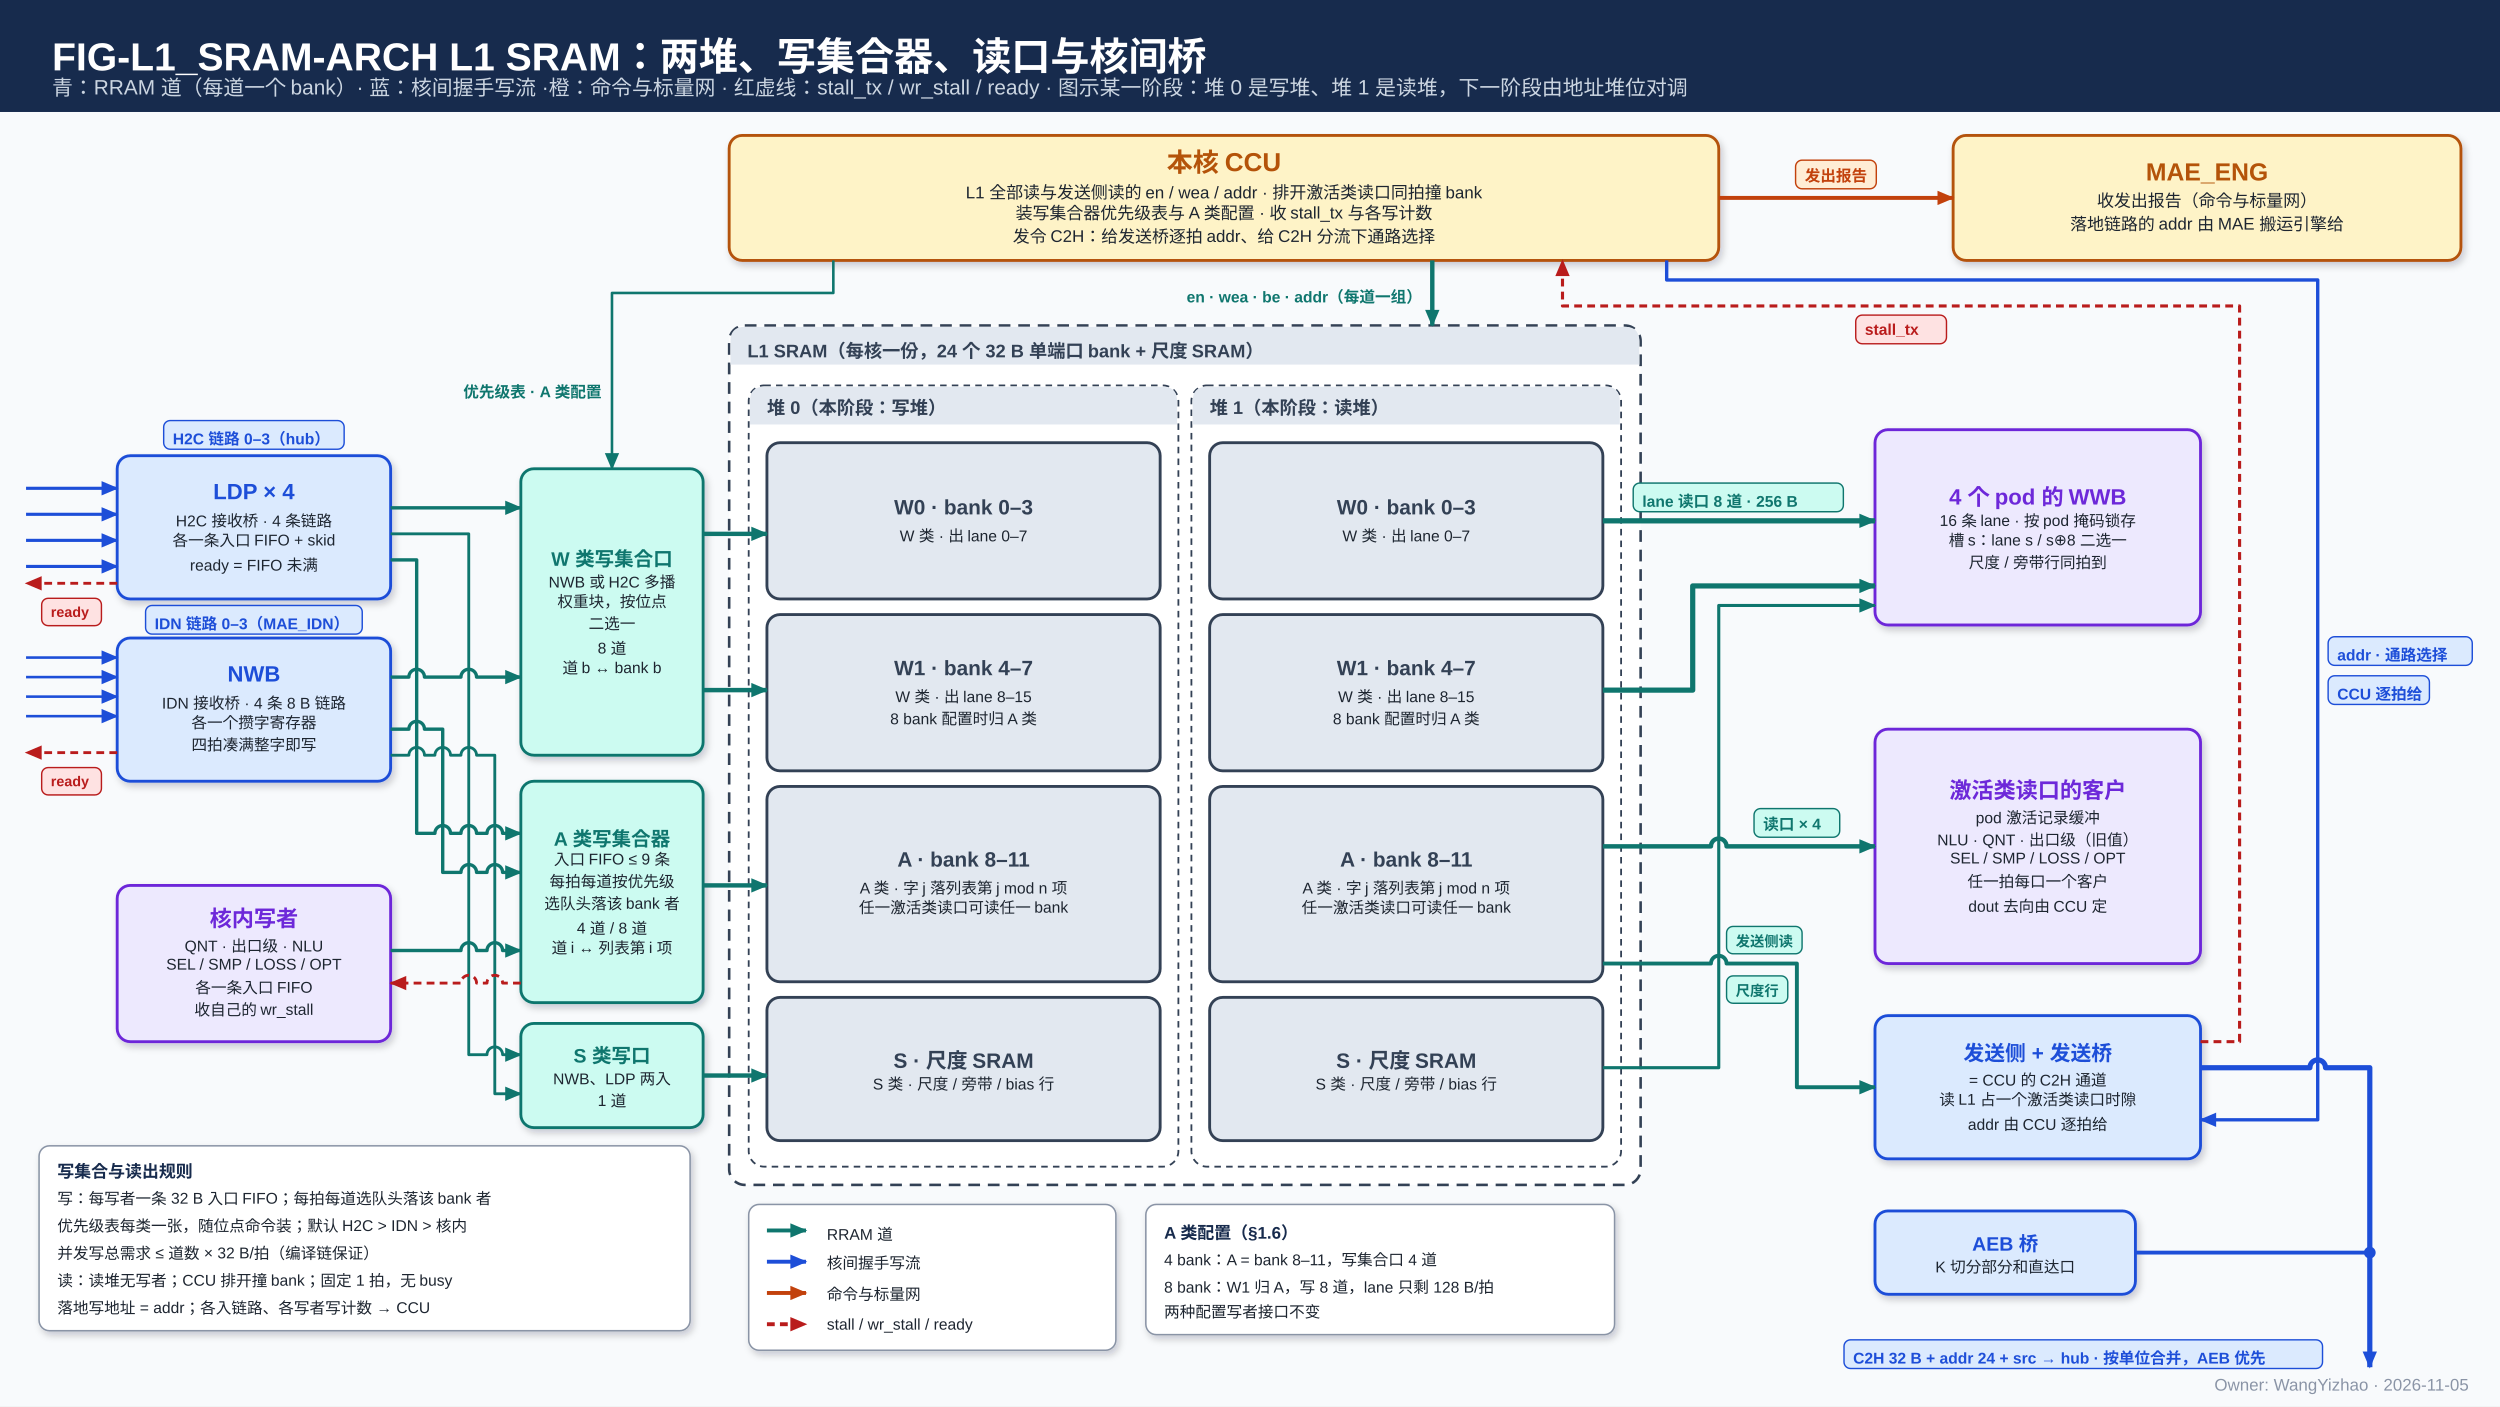
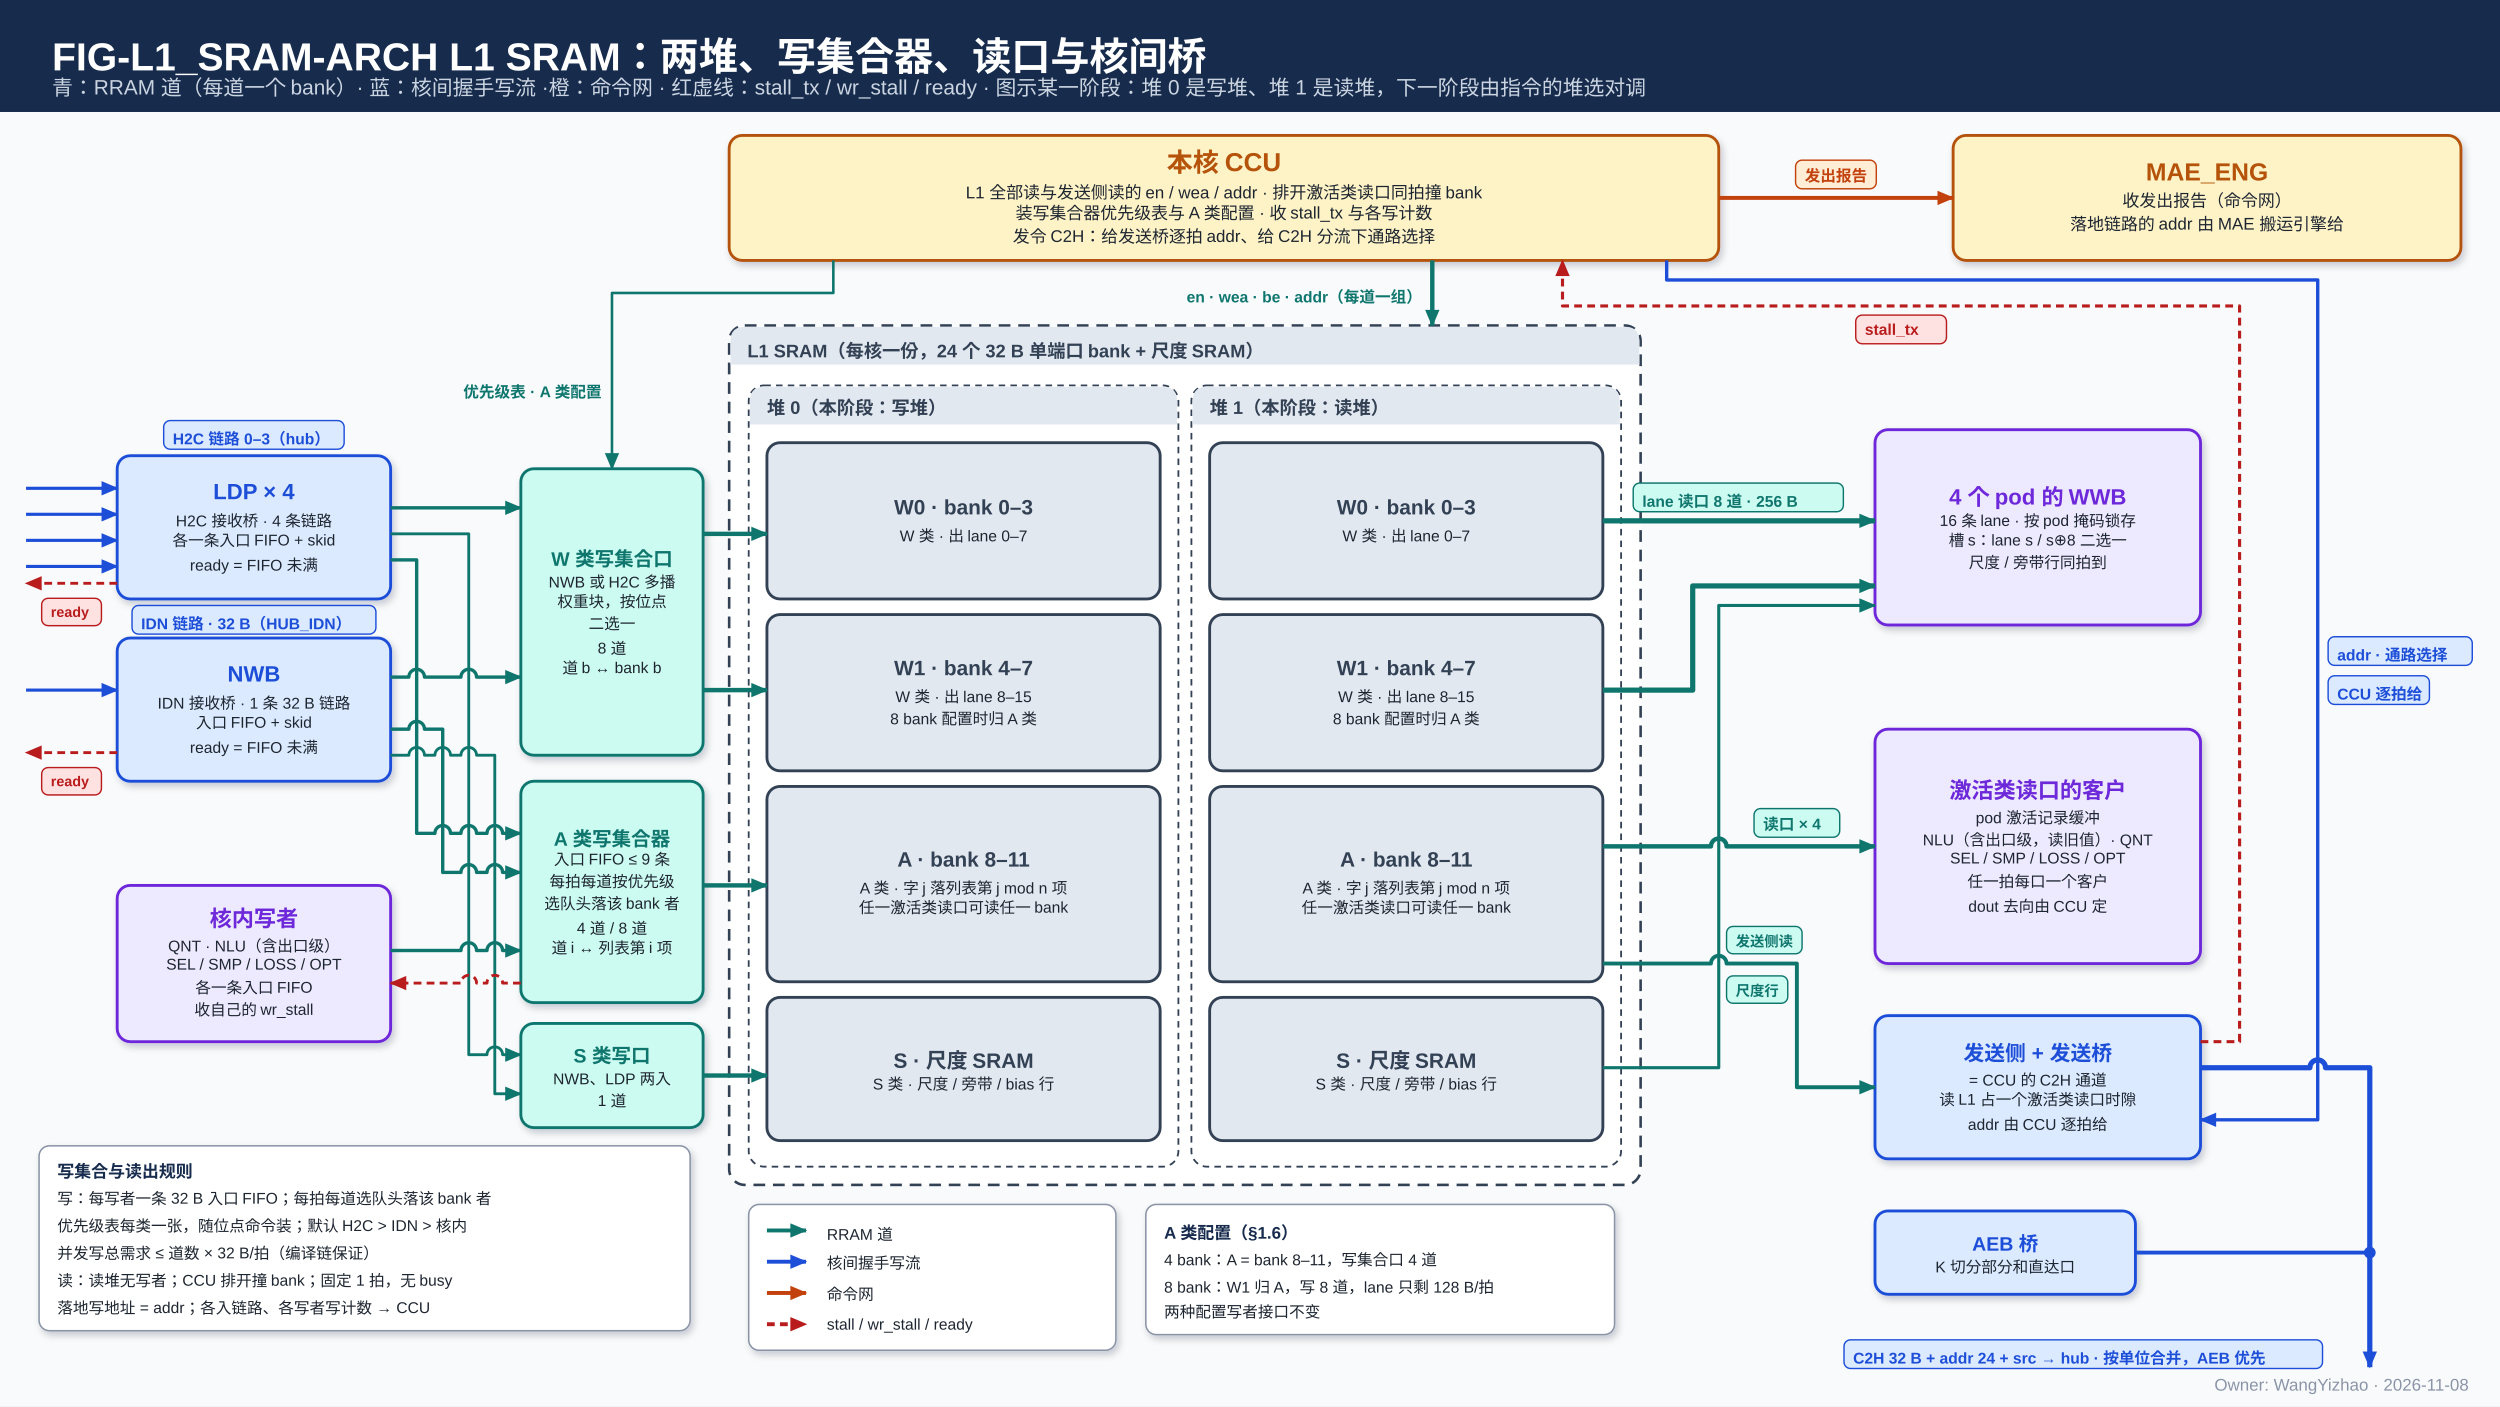
<svg xmlns="http://www.w3.org/2000/svg" width="1920" height="1080" viewBox="0 0 1920 1080">
  <defs>
    <filter id="sh" x="-5%" y="-5%" width="115%" height="125%">
      <feDropShadow dx="2" dy="3" stdDeviation="3" flood-color="#0f172a" flood-opacity="0.20" />
    </filter>
    <marker id="m_incore" markerUnits="userSpaceOnUse" markerWidth="13" markerHeight="11" refX="12" refY="5.5" orient="auto">
      <path d="M0,0 L13,5.5 L0,11 Z" fill="#0f766e" />
    </marker>
    <marker id="s_incore" markerUnits="userSpaceOnUse" markerWidth="13" markerHeight="11" refX="1" refY="5.5" orient="auto">
      <path d="M13,0 L0,5.5 L13,11 Z" fill="#0f766e" />
    </marker>
    <marker id="m_inter" markerUnits="userSpaceOnUse" markerWidth="13" markerHeight="11" refX="12" refY="5.5" orient="auto">
      <path d="M0,0 L13,5.5 L0,11 Z" fill="#1d4ed8" />
    </marker>
    <marker id="s_inter" markerUnits="userSpaceOnUse" markerWidth="13" markerHeight="11" refX="1" refY="5.5" orient="auto">
      <path d="M13,0 L0,5.5 L13,11 Z" fill="#1d4ed8" />
    </marker>
    <marker id="m_ctrl" markerUnits="userSpaceOnUse" markerWidth="13" markerHeight="11" refX="12" refY="5.5" orient="auto">
      <path d="M0,0 L13,5.5 L0,11 Z" fill="#c2410c" />
    </marker>
    <marker id="s_ctrl" markerUnits="userSpaceOnUse" markerWidth="13" markerHeight="11" refX="1" refY="5.5" orient="auto">
      <path d="M13,0 L0,5.5 L13,11 Z" fill="#c2410c" />
    </marker>
    <marker id="m_axi" markerUnits="userSpaceOnUse" markerWidth="13" markerHeight="11" refX="12" refY="5.5" orient="auto">
      <path d="M0,0 L13,5.5 L0,11 Z" fill="#4b5563" />
    </marker>
    <marker id="s_axi" markerUnits="userSpaceOnUse" markerWidth="13" markerHeight="11" refX="1" refY="5.5" orient="auto">
      <path d="M13,0 L0,5.5 L13,11 Z" fill="#4b5563" />
    </marker>
    <marker id="m_stall" markerUnits="userSpaceOnUse" markerWidth="13" markerHeight="11" refX="12" refY="5.5" orient="auto">
      <path d="M0,0 L13,5.5 L0,11 Z" fill="#b91c1c" />
    </marker>
    <marker id="s_stall" markerUnits="userSpaceOnUse" markerWidth="13" markerHeight="11" refX="1" refY="5.5" orient="auto">
      <path d="M13,0 L0,5.5 L13,11 Z" fill="#b91c1c" />
    </marker>
    <marker id="m_push" markerUnits="userSpaceOnUse" markerWidth="13" markerHeight="11" refX="12" refY="5.5" orient="auto">
      <path d="M0,0 L13,5.5 L0,11 Z" fill="#6d28d9" />
    </marker>
    <marker id="s_push" markerUnits="userSpaceOnUse" markerWidth="13" markerHeight="11" refX="1" refY="5.5" orient="auto">
      <path d="M13,0 L0,5.5 L13,11 Z" fill="#6d28d9" />
    </marker>
    <marker id="m_mem" markerUnits="userSpaceOnUse" markerWidth="13" markerHeight="11" refX="12" refY="5.5" orient="auto">
      <path d="M0,0 L13,5.5 L0,11 Z" fill="#334155" />
    </marker>
    <marker id="s_mem" markerUnits="userSpaceOnUse" markerWidth="13" markerHeight="11" refX="1" refY="5.5" orient="auto">
      <path d="M13,0 L0,5.5 L13,11 Z" fill="#334155" />
    </marker>
    <marker id="m_comp" markerUnits="userSpaceOnUse" markerWidth="13" markerHeight="11" refX="12" refY="5.5" orient="auto">
      <path d="M0,0 L13,5.5 L0,11 Z" fill="#6d28d9" />
    </marker>
    <marker id="s_comp" markerUnits="userSpaceOnUse" markerWidth="13" markerHeight="11" refX="1" refY="5.5" orient="auto">
      <path d="M13,0 L0,5.5 L13,11 Z" fill="#6d28d9" />
    </marker>
    <marker id="m_ctlu" markerUnits="userSpaceOnUse" markerWidth="13" markerHeight="11" refX="12" refY="5.5" orient="auto">
      <path d="M0,0 L13,5.5 L0,11 Z" fill="#b45309" />
    </marker>
    <marker id="s_ctlu" markerUnits="userSpaceOnUse" markerWidth="13" markerHeight="11" refX="1" refY="5.5" orient="auto">
      <path d="M13,0 L0,5.5 L13,11 Z" fill="#b45309" />
    </marker>
    <marker id="m_ext" markerUnits="userSpaceOnUse" markerWidth="13" markerHeight="11" refX="12" refY="5.5" orient="auto">
      <path d="M0,0 L13,5.5 L0,11 Z" fill="#475569" />
    </marker>
    <marker id="s_ext" markerUnits="userSpaceOnUse" markerWidth="13" markerHeight="11" refX="1" refY="5.5" orient="auto">
      <path d="M13,0 L0,5.5 L13,11 Z" fill="#475569" />
    </marker>
    <marker id="m_hub" markerUnits="userSpaceOnUse" markerWidth="13" markerHeight="11" refX="12" refY="5.5" orient="auto">
      <path d="M0,0 L13,5.5 L0,11 Z" fill="#0369a1" />
    </marker>
    <marker id="s_hub" markerUnits="userSpaceOnUse" markerWidth="13" markerHeight="11" refX="1" refY="5.5" orient="auto">
      <path d="M13,0 L0,5.5 L13,11 Z" fill="#0369a1" />
    </marker>
    <marker id="m_core" markerUnits="userSpaceOnUse" markerWidth="13" markerHeight="11" refX="12" refY="5.5" orient="auto">
      <path d="M0,0 L13,5.5 L0,11 Z" fill="#0f766e" />
    </marker>
    <marker id="s_core" markerUnits="userSpaceOnUse" markerWidth="13" markerHeight="11" refX="1" refY="5.5" orient="auto">
      <path d="M13,0 L0,5.5 L13,11 Z" fill="#0f766e" />
    </marker>
    <marker id="m_chip" markerUnits="userSpaceOnUse" markerWidth="13" markerHeight="11" refX="12" refY="5.5" orient="auto">
      <path d="M0,0 L13,5.5 L0,11 Z" fill="#172b4d" />
    </marker>
    <marker id="s_chip" markerUnits="userSpaceOnUse" markerWidth="13" markerHeight="11" refX="1" refY="5.5" orient="auto">
      <path d="M13,0 L0,5.5 L13,11 Z" fill="#172b4d" />
    </marker>
  </defs>
  <rect width="100%" height="100%" fill="#f8fafc" />
  <rect x="0" y="0" width="1920" height="86" fill="#172b4d" />
  <rect x="560" y="250" width="700" height="660" rx="12" fill="white" stroke="#334155" stroke-width="2.0" stroke-dasharray="9,6" />
  <path d="M561,280 L561,262 Q561,251 572,251 L1248,251 Q1259,251 1259,262 L1259,280 Z" fill="#e2e8f0" stroke="none" />
  <rect x="575" y="296" width="330" height="600" rx="12" fill="white" stroke="#334155" stroke-width="1.4" stroke-dasharray="5,4" />
  <path d="M576,326 L576,308 Q576,297 587,297 L893,297 Q904,297 904,308 L904,326 Z" fill="#e2e8f0" stroke="none" />
  <rect x="915" y="296" width="330" height="600" rx="12" fill="white" stroke="#334155" stroke-width="1.4" stroke-dasharray="5,4" />
  <path d="M916,326 L916,308 Q916,297 927,297 L1233,297 Q1244,297 1244,308 L1244,326 Z" fill="#e2e8f0" stroke="none" />
  <rect x="560" y="104" width="760" height="96" rx="10" fill="#fef3c7" stroke="#b45309" stroke-width="2.2" filter="url(#sh)" />
  <rect x="1500" y="104" width="390" height="96" rx="10" fill="#fef3c7" stroke="#b45309" stroke-width="2.2" filter="url(#sh)" />
  <rect x="589" y="340" width="302" height="120" rx="10" fill="#e2e8f0" stroke="#334155" stroke-width="2.2" />
  <rect x="589" y="472" width="302" height="120" rx="10" fill="#e2e8f0" stroke="#334155" stroke-width="2.2" />
  <rect x="589" y="604" width="302" height="150" rx="10" fill="#e2e8f0" stroke="#334155" stroke-width="2.2" />
  <rect x="589" y="766" width="302" height="110" rx="10" fill="#e2e8f0" stroke="#334155" stroke-width="2.2" />
  <rect x="929" y="340" width="302" height="120" rx="10" fill="#e2e8f0" stroke="#334155" stroke-width="2.2" />
  <rect x="929" y="472" width="302" height="120" rx="10" fill="#e2e8f0" stroke="#334155" stroke-width="2.2" />
  <rect x="929" y="604" width="302" height="150" rx="10" fill="#e2e8f0" stroke="#334155" stroke-width="2.2" />
  <rect x="929" y="766" width="302" height="110" rx="10" fill="#e2e8f0" stroke="#334155" stroke-width="2.2" />
  <rect x="90" y="350" width="210" height="110" rx="10" fill="#dbeafe" stroke="#1d4ed8" stroke-width="2.2" filter="url(#sh)" />
  <rect x="90" y="490" width="210" height="110" rx="10" fill="#dbeafe" stroke="#1d4ed8" stroke-width="2.2" filter="url(#sh)" />
  <rect x="90" y="680" width="210" height="120" rx="10" fill="#ede9fe" stroke="#6d28d9" stroke-width="2.2" filter="url(#sh)" />
  <rect x="400" y="360" width="140" height="220" rx="10" fill="#ccfbf1" stroke="#0f766e" stroke-width="2.2" filter="url(#sh)" />
  <rect x="400" y="600" width="140" height="170" rx="10" fill="#ccfbf1" stroke="#0f766e" stroke-width="2.2" filter="url(#sh)" />
  <rect x="400" y="786" width="140" height="80" rx="10" fill="#ccfbf1" stroke="#0f766e" stroke-width="2.2" filter="url(#sh)" />
  <rect x="1440" y="330" width="250" height="150" rx="10" fill="#ede9fe" stroke="#6d28d9" stroke-width="2.2" filter="url(#sh)" />
  <rect x="1440" y="560" width="250" height="180" rx="10" fill="#ede9fe" stroke="#6d28d9" stroke-width="2.2" filter="url(#sh)" />
  <rect x="1440" y="780" width="250" height="110" rx="10" fill="#dbeafe" stroke="#1d4ed8" stroke-width="2.2" filter="url(#sh)" />
  <rect x="1440" y="930" width="200" height="64" rx="10" fill="#dbeafe" stroke="#1d4ed8" stroke-width="2.2" filter="url(#sh)" />
  <rect x="30" y="880" width="500" height="142" rx="8" fill="white" stroke="#8a94a6" stroke-width="1.2" filter="url(#sh)" />
  <rect x="575" y="925" width="282" height="112" rx="8" fill="white" stroke="#8a94a6" stroke-width="1.2" filter="url(#sh)" />
  <path d="M589,945.0 L619,945.0" stroke="#0f766e" stroke-width="3" marker-end="url(#m_incore)" />
  <path d="M589,969.0 L619,969.0" stroke="#1d4ed8" stroke-width="3" marker-end="url(#m_inter)" />
  <path d="M589,993.0 L619,993.0" stroke="#c2410c" stroke-width="3" marker-end="url(#m_ctrl)" />
  <path d="M589,1017.0 L619,1017.0" stroke="#b91c1c" stroke-width="3" stroke-dasharray="6,4" marker-end="url(#m_stall)" />
  <rect x="880" y="925" width="360" height="100" rx="8" fill="white" stroke="#8a94a6" stroke-width="1.2" filter="url(#sh)" />
  <path d="M1320.0,152.0 L1500.0,152.0" stroke="#c2410c" stroke-width="3.0" fill="none" stroke-linejoin="round" marker-end="url(#m_ctrl)" />
  <path d="M1100.0,200.0 L1100.0,250.0" stroke="#0f766e" stroke-width="3.4" fill="none" stroke-linejoin="round" marker-end="url(#m_incore)" />
  <path d="M20.0,375.0 L90.0,375.0" stroke="#1d4ed8" stroke-width="2.4" fill="none" stroke-linejoin="round" marker-end="url(#m_inter)" />
  <path d="M20.0,395.0 L90.0,395.0" stroke="#1d4ed8" stroke-width="2.4" fill="none" stroke-linejoin="round" marker-end="url(#m_inter)" />
  <path d="M20.0,415.0 L90.0,415.0" stroke="#1d4ed8" stroke-width="2.4" fill="none" stroke-linejoin="round" marker-end="url(#m_inter)" />
  <path d="M20.0,435.0 L90.0,435.0" stroke="#1d4ed8" stroke-width="2.4" fill="none" stroke-linejoin="round" marker-end="url(#m_inter)" />
  <path d="M90.0,448.0 L20.0,448.0" stroke="#b91c1c" stroke-width="2.2" fill="none" stroke-linejoin="round" stroke-dasharray="6,4" marker-end="url(#m_stall)" />
-   <path d="M20.0,505.0 L90.0,505.0" stroke="#1d4ed8" stroke-width="2.0" fill="none" stroke-linejoin="round" marker-end="url(#m_inter)" />
-   <path d="M20.0,520.0 L90.0,520.0" stroke="#1d4ed8" stroke-width="2.0" fill="none" stroke-linejoin="round" marker-end="url(#m_inter)" />
-   <path d="M20.0,535.0 L90.0,535.0" stroke="#1d4ed8" stroke-width="2.0" fill="none" stroke-linejoin="round" marker-end="url(#m_inter)" />
-   <path d="M20.0,550.0 L90.0,550.0" stroke="#1d4ed8" stroke-width="2.0" fill="none" stroke-linejoin="round" marker-end="url(#m_inter)" />
+   <path d="M20.0,530.0 L90.0,530.0" stroke="#1d4ed8" stroke-width="2.4" fill="none" stroke-linejoin="round" marker-end="url(#m_inter)" />
  <path d="M90.0,578.0 L20.0,578.0" stroke="#b91c1c" stroke-width="2.2" fill="none" stroke-linejoin="round" stroke-dasharray="6,4" marker-end="url(#m_stall)" />
  <path d="M300.0,390.0 L400.0,390.0" stroke="#0f766e" stroke-width="2.6" fill="none" stroke-linejoin="round" marker-end="url(#m_incore)" />
  <path d="M300.0,520.0 L314.0,520.0 A6.0,6.0 0 0 1 326.0,520.0 L354.0,520.0 A6.0,6.0 0 0 1 366.0,520.0 L400.0,520.0" stroke="#0f766e" stroke-width="2.6" fill="none" stroke-linejoin="round" marker-end="url(#m_incore)" />
  <path d="M300.0,430.0 L320.0,430.0 L320.0,640.0 L334.0,640.0 A6.0,6.0 0 0 1 346.0,640.0 L354.0,640.0 A6.0,6.0 0 0 1 366.0,640.0 L374.0,640.0 A6.0,6.0 0 0 1 386.0,640.0 L400.0,640.0" stroke="#0f766e" stroke-width="2.6" fill="none" stroke-linejoin="round" marker-end="url(#m_incore)" />
  <path d="M300.0,560.0 L314.0,560.0 A6.0,6.0 0 0 1 326.0,560.0 L340.0,560.0 L340.0,670.0 L354.0,670.0 A6.0,6.0 0 0 1 366.0,670.0 L374.0,670.0 A6.0,6.0 0 0 1 386.0,670.0 L400.0,670.0" stroke="#0f766e" stroke-width="2.6" fill="none" stroke-linejoin="round" marker-end="url(#m_incore)" />
  <path d="M300.0,730.0 L354.0,730.0 A6.0,6.0 0 0 1 366.0,730.0 L374.0,730.0 A6.0,6.0 0 0 1 386.0,730.0 L400.0,730.0" stroke="#0f766e" stroke-width="2.6" fill="none" stroke-linejoin="round" marker-end="url(#m_incore)" />
  <path d="M300.0,410.0 L360.0,410.0 L360.0,810.0 L374.0,810.0 A6.0,6.0 0 0 1 386.0,810.0 L400.0,810.0" stroke="#0f766e" stroke-width="2.2" fill="none" stroke-linejoin="round" marker-end="url(#m_incore)" />
  <path d="M300.0,580.0 L314.0,580.0 A6.0,6.0 0 0 1 326.0,580.0 L334.0,580.0 A6.0,6.0 0 0 1 346.0,580.0 L354.0,580.0 A6.0,6.0 0 0 1 366.0,580.0 L380.0,580.0 L380.0,840.0 L400.0,840.0" stroke="#0f766e" stroke-width="2.2" fill="none" stroke-linejoin="round" marker-end="url(#m_incore)" />
  <path d="M400.0,755.0 L386.0,755.0 A6.0,6.0 0 0 0 374.0,755.0 L366.0,755.0 A6.0,6.0 0 0 0 354.0,755.0 L300.0,755.0" stroke="#b91c1c" stroke-width="2.2" fill="none" stroke-linejoin="round" stroke-dasharray="6,4" marker-end="url(#m_stall)" />
  <path d="M540.0,410.0 L589.0,410.0" stroke="#0f766e" stroke-width="3.4" fill="none" stroke-linejoin="round" marker-end="url(#m_incore)" />
  <path d="M540.0,530.0 L589.0,530.0" stroke="#0f766e" stroke-width="3.4" fill="none" stroke-linejoin="round" marker-end="url(#m_incore)" />
  <path d="M540.0,680.0 L589.0,680.0" stroke="#0f766e" stroke-width="3.4" fill="none" stroke-linejoin="round" marker-end="url(#m_incore)" />
  <path d="M540.0,826.0 L589.0,826.0" stroke="#0f766e" stroke-width="3.4" fill="none" stroke-linejoin="round" marker-end="url(#m_incore)" />
  <path d="M640.0,200.0 L640.0,225.0 L470.0,225.0 L470.0,360.0" stroke="#0f766e" stroke-width="2.0" fill="none" stroke-linejoin="round" marker-end="url(#m_incore)" />
  <path d="M1231.0,400.0 L1440.0,400.0" stroke="#0f766e" stroke-width="4.0" fill="none" stroke-linejoin="round" marker-end="url(#m_incore)" />
  <path d="M1231.0,530.0 L1300.0,530.0 L1300.0,450.0 L1440.0,450.0" stroke="#0f766e" stroke-width="4.0" fill="none" stroke-linejoin="round" marker-end="url(#m_incore)" />
  <path d="M1231.0,820.0 L1320.0,820.0 L1320.0,465.0 L1440.0,465.0" stroke="#0f766e" stroke-width="2.4" fill="none" stroke-linejoin="round" marker-end="url(#m_incore)" />
  <path d="M1231.0,650.0 L1314.0,650.0 A6.0,6.0 0 0 1 1326.0,650.0 L1440.0,650.0" stroke="#0f766e" stroke-width="3.4" fill="none" stroke-linejoin="round" marker-end="url(#m_incore)" />
  <path d="M1231.0,740.0 L1314.0,740.0 A6.0,6.0 0 0 1 1326.0,740.0 L1380.0,740.0 L1380.0,835.0 L1440.0,835.0" stroke="#0f766e" stroke-width="3.0" fill="none" stroke-linejoin="round" marker-end="url(#m_incore)" />
  <path d="M1690.0,820.0 L1774.0,820.0 A6.0,6.0 0 0 1 1786.0,820.0 L1820.0,820.0 L1820.0,1050.0" stroke="#1d4ed8" stroke-width="4.0" fill="none" stroke-linejoin="round" marker-end="url(#m_inter)" />
  <path d="M1640.0,962.0 L1820.0,962.0" stroke="#1d4ed8" stroke-width="3.0" fill="none" stroke-linejoin="round" />
  <path d="M1690.0,800.0 L1720.0,800.0 L1720.0,235.0 L1200.0,235.0 L1200.0,200.0" stroke="#b91c1c" stroke-width="2.4" fill="none" stroke-linejoin="round" stroke-dasharray="6,4" marker-end="url(#m_stall)" />
  <path d="M1280.0,200.0 L1280.0,215.0 L1780.0,215.0 L1780.0,860.0 L1690.0,860.0" stroke="#1d4ed8" stroke-width="2.6" fill="none" stroke-linejoin="round" marker-end="url(#m_inter)" />
  <circle cx="1820" cy="962" r="4.5" fill="#1d4ed8" />
  <rect x="1379.0" y="123.0" width="62.0" height="22" rx="5" fill="#ffedd5" stroke="#c2410c" stroke-width="1.1" />
  <text x="1386.0" y="134.0" text-anchor="start" dominant-baseline="central" font-family="Microsoft YaHei,Arial,sans-serif" font-size="12" font-weight="700" fill="#c2410c">发出报告</text>
  <rect x="125.7" y="323.0" width="138.6" height="22" rx="5" fill="#dbeafe" stroke="#1d4ed8" stroke-width="1.1" />
  <text x="132.7" y="334.0" text-anchor="start" dominant-baseline="central" font-family="Microsoft YaHei,Arial,sans-serif" font-size="12" font-weight="700" fill="#1d4ed8">H2C 链路 0–3（hub）</text>
  <rect x="32.0" y="459.5" width="45.9" height="21" rx="5" fill="#fee2e2" stroke="#b91c1c" stroke-width="1.1" />
  <text x="39.0" y="470.0" text-anchor="start" dominant-baseline="central" font-family="Microsoft YaHei,Arial,sans-serif" font-size="11" font-weight="700" fill="#b91c1c">ready</text>
-   <rect x="111.8" y="465.0" width="166.4" height="22" rx="5" fill="#dbeafe" stroke="#1d4ed8" stroke-width="1.1" />
-   <text x="118.8" y="476.0" text-anchor="start" dominant-baseline="central" font-family="Microsoft YaHei,Arial,sans-serif" font-size="12" font-weight="700" fill="#1d4ed8">IDN 链路 0–3（MAE_IDN）</text>
+   <rect x="101.4" y="465.0" width="187.3" height="22" rx="5" fill="#dbeafe" stroke="#1d4ed8" stroke-width="1.1" />
+   <text x="108.4" y="476.0" text-anchor="start" dominant-baseline="central" font-family="Microsoft YaHei,Arial,sans-serif" font-size="12" font-weight="700" fill="#1d4ed8">IDN 链路 · 32 B（HUB_IDN）</text>
  <rect x="32.0" y="589.5" width="45.9" height="21" rx="5" fill="#fee2e2" stroke="#b91c1c" stroke-width="1.1" />
  <text x="39.0" y="600.0" text-anchor="start" dominant-baseline="central" font-family="Microsoft YaHei,Arial,sans-serif" font-size="11" font-weight="700" fill="#b91c1c">ready</text>
  <rect x="1254.3" y="371.0" width="161.4" height="22" rx="5" fill="#ccfbf1" stroke="#0f766e" stroke-width="1.1" />
  <text x="1261.3" y="382.0" text-anchor="start" dominant-baseline="central" font-family="Microsoft YaHei,Arial,sans-serif" font-size="12" font-weight="700" fill="#0f766e">lane 读口 8 道 · 256 B</text>
  <rect x="1326.0" y="749.5" width="47.0" height="21" rx="5" fill="#ccfbf1" stroke="#0f766e" stroke-width="1.1" />
  <text x="1333.0" y="760.0" text-anchor="start" dominant-baseline="central" font-family="Microsoft YaHei,Arial,sans-serif" font-size="11" font-weight="700" fill="#0f766e">尺度行</text>
  <rect x="1347.1" y="621.0" width="65.8" height="22" rx="5" fill="#ccfbf1" stroke="#0f766e" stroke-width="1.1" />
  <text x="1354.1" y="632.0" text-anchor="start" dominant-baseline="central" font-family="Microsoft YaHei,Arial,sans-serif" font-size="12" font-weight="700" fill="#0f766e">读口 × 4</text>
  <rect x="1326.0" y="711.5" width="58.0" height="21" rx="5" fill="#ccfbf1" stroke="#0f766e" stroke-width="1.1" />
  <text x="1333.0" y="722.0" text-anchor="start" dominant-baseline="central" font-family="Microsoft YaHei,Arial,sans-serif" font-size="11" font-weight="700" fill="#0f766e">发送侧读</text>
  <rect x="1416.2" y="1029.0" width="367.5" height="22" rx="5" fill="#dbeafe" stroke="#1d4ed8" stroke-width="1.1" />
  <text x="1423.2" y="1040.0" text-anchor="start" dominant-baseline="central" font-family="Microsoft YaHei,Arial,sans-serif" font-size="12" font-weight="700" fill="#1d4ed8">C2H 32 B + addr 24 + src → hub · 按单位合并，AEB 优先</text>
  <rect x="1425.2" y="242.0" width="69.7" height="22" rx="5" fill="#fee2e2" stroke="#b91c1c" stroke-width="1.1" />
  <text x="1432.2" y="253.0" text-anchor="start" dominant-baseline="central" font-family="Microsoft YaHei,Arial,sans-serif" font-size="12" font-weight="700" fill="#b91c1c">stall_tx</text>
  <rect x="1788.0" y="489.0" width="110.7" height="22" rx="5" fill="#dbeafe" stroke="#1d4ed8" stroke-width="1.1" />
  <text x="1795.0" y="500.0" text-anchor="start" dominant-baseline="central" font-family="Microsoft YaHei,Arial,sans-serif" font-size="12" font-weight="700" fill="#1d4ed8">addr · 通路选择</text>
  <rect x="1788.0" y="519.0" width="77.8" height="22" rx="5" fill="#dbeafe" stroke="#1d4ed8" stroke-width="1.1" />
  <text x="1795.0" y="530.0" text-anchor="start" dominant-baseline="central" font-family="Microsoft YaHei,Arial,sans-serif" font-size="12" font-weight="700" fill="#1d4ed8">CCU 逐拍给</text>
  <text x="40.0" y="36.0" text-anchor="start" dominant-baseline="central" font-family="Microsoft YaHei,Arial,sans-serif" font-size="30" font-weight="700" fill="white">FIG-L1_SRAM-ARCH  L1 SRAM：两堆、写集合器、读口与核间桥</text>
-   <text x="40.0" y="66.0" text-anchor="start" dominant-baseline="central" font-family="Microsoft YaHei,Arial,sans-serif" font-size="16" font-weight="500" fill="#cbd5e1">青：RRAM 道（每道一个 bank）· 蓝：核间握手写流 ·橙：命令与标量网 · 红虚线：stall_tx / wr_stall / ready · 图示某一阶段：堆 0 是写堆、堆 1 是读堆，下一阶段由地址堆位对调</text>
+   <text x="40.0" y="66.0" text-anchor="start" dominant-baseline="central" font-family="Microsoft YaHei,Arial,sans-serif" font-size="16" font-weight="500" fill="#cbd5e1">青：RRAM 道（每道一个 bank）· 蓝：核间握手写流 ·橙：命令网 · 红虚线：stall_tx / wr_stall / ready · 图示某一阶段：堆 0 是写堆、堆 1 是读堆，下一阶段由指令的堆选对调</text>
  <text x="940.0" y="123.0" text-anchor="middle" dominant-baseline="central" font-family="Microsoft YaHei,Arial,sans-serif" font-size="20" font-weight="700" fill="#b45309">本核 CCU</text>
  <text x="940.0" y="144.5" text-anchor="middle" dominant-baseline="central" font-family="Microsoft YaHei,Arial,sans-serif" font-size="13" font-weight="500" fill="#1d2530">L1 全部读与发送侧读的 en / wea / addr · 排开激活类读口同拍撞 bank</text>
  <text x="940.0" y="162.5" text-anchor="middle" dominant-baseline="central" font-family="Microsoft YaHei,Arial,sans-serif" font-size="13" font-weight="500" fill="#1d2530">装写集合器优先级表与 A 类配置 · 收 stall_tx 与各写计数</text>
  <text x="940.0" y="180.5" text-anchor="middle" dominant-baseline="central" font-family="Microsoft YaHei,Arial,sans-serif" font-size="13" font-weight="500" fill="#1d2530">发令 C2H：给发送桥逐拍 addr、给 C2H 分流下通路选择</text>
  <text x="1695.0" y="132.0" text-anchor="middle" dominant-baseline="central" font-family="Microsoft YaHei,Arial,sans-serif" font-size="19" font-weight="700" fill="#b45309">MAE_ENG</text>
-   <text x="1695.0" y="153.0" text-anchor="middle" dominant-baseline="central" font-family="Microsoft YaHei,Arial,sans-serif" font-size="13" font-weight="500" fill="#1d2530">收发出报告（命令与标量网）</text>
+   <text x="1695.0" y="153.0" text-anchor="middle" dominant-baseline="central" font-family="Microsoft YaHei,Arial,sans-serif" font-size="13" font-weight="500" fill="#1d2530">收发出报告（命令网）</text>
  <text x="1695.0" y="171.0" text-anchor="middle" dominant-baseline="central" font-family="Microsoft YaHei,Arial,sans-serif" font-size="13" font-weight="500" fill="#1d2530">落地链路的 addr 由 MAE 搬运引擎给</text>
  <text x="574.0" y="266.0" text-anchor="start" dominant-baseline="central" font-family="Microsoft YaHei,Arial,sans-serif" font-size="14" font-weight="700" fill="#334155">L1 SRAM（每核一份，24 个 32 B 单端口 bank + 尺度 SRAM）</text>
  <text x="589.0" y="312.0" text-anchor="start" dominant-baseline="central" font-family="Microsoft YaHei,Arial,sans-serif" font-size="14" font-weight="700" fill="#334155">堆 0（本阶段：写堆）</text>
  <text x="740.0" y="389.5" text-anchor="middle" dominant-baseline="central" font-family="Microsoft YaHei,Arial,sans-serif" font-size="16" font-weight="700" fill="#334155">W0 · bank 0–3</text>
  <text x="740.0" y="408.5" text-anchor="middle" dominant-baseline="central" font-family="Microsoft YaHei,Arial,sans-serif" font-size="12" font-weight="500" fill="#1d2530">W 类 · 出 lane 0–7</text>
  <text x="740.0" y="513.0" text-anchor="middle" dominant-baseline="central" font-family="Microsoft YaHei,Arial,sans-serif" font-size="16" font-weight="700" fill="#334155">W1 · bank 4–7</text>
  <text x="740.0" y="532.0" text-anchor="middle" dominant-baseline="central" font-family="Microsoft YaHei,Arial,sans-serif" font-size="12" font-weight="500" fill="#1d2530">W 类 · 出 lane 8–15</text>
  <text x="740.0" y="549.0" text-anchor="middle" dominant-baseline="central" font-family="Microsoft YaHei,Arial,sans-serif" font-size="12" font-weight="500" fill="#1d2530">8 bank 配置时归 A 类</text>
  <text x="740.0" y="660.0" text-anchor="middle" dominant-baseline="central" font-family="Microsoft YaHei,Arial,sans-serif" font-size="16" font-weight="700" fill="#334155">A · bank 8–11</text>
  <text x="740.0" y="679.0" text-anchor="middle" dominant-baseline="central" font-family="Microsoft YaHei,Arial,sans-serif" font-size="12" font-weight="500" fill="#1d2530">A 类 · 字 j 落列表第 j mod n 项</text>
  <text x="740.0" y="696.0" text-anchor="middle" dominant-baseline="central" font-family="Microsoft YaHei,Arial,sans-serif" font-size="12" font-weight="500" fill="#1d2530">任一激活类读口可读任一 bank</text>
  <text x="740.0" y="810.5" text-anchor="middle" dominant-baseline="central" font-family="Microsoft YaHei,Arial,sans-serif" font-size="16" font-weight="700" fill="#334155">S · 尺度 SRAM</text>
  <text x="740.0" y="829.5" text-anchor="middle" dominant-baseline="central" font-family="Microsoft YaHei,Arial,sans-serif" font-size="12" font-weight="500" fill="#1d2530">S 类 · 尺度 / 旁带 / bias 行</text>
  <text x="929.0" y="312.0" text-anchor="start" dominant-baseline="central" font-family="Microsoft YaHei,Arial,sans-serif" font-size="14" font-weight="700" fill="#334155">堆 1（本阶段：读堆）</text>
  <text x="1080.0" y="389.5" text-anchor="middle" dominant-baseline="central" font-family="Microsoft YaHei,Arial,sans-serif" font-size="16" font-weight="700" fill="#334155">W0 · bank 0–3</text>
  <text x="1080.0" y="408.5" text-anchor="middle" dominant-baseline="central" font-family="Microsoft YaHei,Arial,sans-serif" font-size="12" font-weight="500" fill="#1d2530">W 类 · 出 lane 0–7</text>
  <text x="1080.0" y="513.0" text-anchor="middle" dominant-baseline="central" font-family="Microsoft YaHei,Arial,sans-serif" font-size="16" font-weight="700" fill="#334155">W1 · bank 4–7</text>
  <text x="1080.0" y="532.0" text-anchor="middle" dominant-baseline="central" font-family="Microsoft YaHei,Arial,sans-serif" font-size="12" font-weight="500" fill="#1d2530">W 类 · 出 lane 8–15</text>
  <text x="1080.0" y="549.0" text-anchor="middle" dominant-baseline="central" font-family="Microsoft YaHei,Arial,sans-serif" font-size="12" font-weight="500" fill="#1d2530">8 bank 配置时归 A 类</text>
  <text x="1080.0" y="660.0" text-anchor="middle" dominant-baseline="central" font-family="Microsoft YaHei,Arial,sans-serif" font-size="16" font-weight="700" fill="#334155">A · bank 8–11</text>
  <text x="1080.0" y="679.0" text-anchor="middle" dominant-baseline="central" font-family="Microsoft YaHei,Arial,sans-serif" font-size="12" font-weight="500" fill="#1d2530">A 类 · 字 j 落列表第 j mod n 项</text>
  <text x="1080.0" y="696.0" text-anchor="middle" dominant-baseline="central" font-family="Microsoft YaHei,Arial,sans-serif" font-size="12" font-weight="500" fill="#1d2530">任一激活类读口可读任一 bank</text>
  <text x="1080.0" y="810.5" text-anchor="middle" dominant-baseline="central" font-family="Microsoft YaHei,Arial,sans-serif" font-size="16" font-weight="700" fill="#334155">S · 尺度 SRAM</text>
  <text x="1080.0" y="829.5" text-anchor="middle" dominant-baseline="central" font-family="Microsoft YaHei,Arial,sans-serif" font-size="12" font-weight="500" fill="#1d2530">S 类 · 尺度 / 旁带 / bias 行</text>
  <text x="1092.0" y="225.0" text-anchor="end" dominant-baseline="central" font-family="Microsoft YaHei,Arial,sans-serif" font-size="12" font-weight="700" fill="#0f766e">en · wea · be · addr（每道一组）</text>
  <text x="195.0" y="377.5" text-anchor="middle" dominant-baseline="central" font-family="Microsoft YaHei,Arial,sans-serif" font-size="17" font-weight="700" fill="#1d4ed8">LDP × 4</text>
  <text x="195.0" y="397.0" text-anchor="middle" dominant-baseline="central" font-family="Microsoft YaHei,Arial,sans-serif" font-size="12" font-weight="500" fill="#1d2530">H2C 接收桥 · 4 条链路</text>
  <text x="195.0" y="414.0" text-anchor="middle" dominant-baseline="central" font-family="Microsoft YaHei,Arial,sans-serif" font-size="12" font-weight="500" fill="#1d2530">各一条入口 FIFO + skid</text>
  <text x="195.0" y="431.0" text-anchor="middle" dominant-baseline="central" font-family="Microsoft YaHei,Arial,sans-serif" font-size="12" font-weight="500" fill="#1d2530">ready = FIFO 未满</text>
  <text x="195.0" y="517.5" text-anchor="middle" dominant-baseline="central" font-family="Microsoft YaHei,Arial,sans-serif" font-size="17" font-weight="700" fill="#1d4ed8">NWB</text>
-   <text x="195.0" y="537.0" text-anchor="middle" dominant-baseline="central" font-family="Microsoft YaHei,Arial,sans-serif" font-size="12" font-weight="500" fill="#1d2530">IDN 接收桥 · 4 条 8 B 链路</text>
-   <text x="195.0" y="554.0" text-anchor="middle" dominant-baseline="central" font-family="Microsoft YaHei,Arial,sans-serif" font-size="12" font-weight="500" fill="#1d2530">各一个攒字寄存器</text>
-   <text x="195.0" y="571.0" text-anchor="middle" dominant-baseline="central" font-family="Microsoft YaHei,Arial,sans-serif" font-size="12" font-weight="500" fill="#1d2530">四拍凑满整字即写</text>
+   <text x="195.0" y="537.0" text-anchor="middle" dominant-baseline="central" font-family="Microsoft YaHei,Arial,sans-serif" font-size="12" font-weight="500" fill="#1d2530">IDN 接收桥 · 1 条 32 B 链路</text>
+   <text x="195.0" y="554.0" text-anchor="middle" dominant-baseline="central" font-family="Microsoft YaHei,Arial,sans-serif" font-size="12" font-weight="500" fill="#1d2530">入口 FIFO + skid</text>
+   <text x="195.0" y="571.0" text-anchor="middle" dominant-baseline="central" font-family="Microsoft YaHei,Arial,sans-serif" font-size="12" font-weight="500" fill="#1d2530">ready = FIFO 未满</text>
  <text x="195.0" y="704.0" text-anchor="middle" dominant-baseline="central" font-family="Microsoft YaHei,Arial,sans-serif" font-size="17" font-weight="700" fill="#6d28d9">核内写者</text>
-   <text x="195.0" y="723.5" text-anchor="middle" dominant-baseline="central" font-family="Microsoft YaHei,Arial,sans-serif" font-size="12" font-weight="500" fill="#1d2530">QNT · 出口级 · NLU</text>
+   <text x="195.0" y="723.5" text-anchor="middle" dominant-baseline="central" font-family="Microsoft YaHei,Arial,sans-serif" font-size="12" font-weight="500" fill="#1d2530">QNT · NLU（含出口级）</text>
  <text x="195.0" y="740.5" text-anchor="middle" dominant-baseline="central" font-family="Microsoft YaHei,Arial,sans-serif" font-size="12" font-weight="500" fill="#1d2530">SEL / SMP / LOSS / OPT</text>
  <text x="195.0" y="757.5" text-anchor="middle" dominant-baseline="central" font-family="Microsoft YaHei,Arial,sans-serif" font-size="12" font-weight="500" fill="#1d2530">各一条入口 FIFO</text>
  <text x="195.0" y="774.5" text-anchor="middle" dominant-baseline="central" font-family="Microsoft YaHei,Arial,sans-serif" font-size="12" font-weight="500" fill="#1d2530">收自己的 wr_stall</text>
  <text x="470.0" y="425.5" text-anchor="middle" dominant-baseline="central" font-family="Microsoft YaHei,Arial,sans-serif" font-size="15" font-weight="700" fill="#0f766e">W 类写集合口</text>
  <text x="470.0" y="444.0" text-anchor="middle" dominant-baseline="central" font-family="Microsoft YaHei,Arial,sans-serif" font-size="12" font-weight="500" fill="#1d2530">NWB 或 H2C 多播</text>
  <text x="470.0" y="461.0" text-anchor="middle" dominant-baseline="central" font-family="Microsoft YaHei,Arial,sans-serif" font-size="12" font-weight="500" fill="#1d2530">权重块，按位点</text>
  <text x="470.0" y="478.0" text-anchor="middle" dominant-baseline="central" font-family="Microsoft YaHei,Arial,sans-serif" font-size="12" font-weight="500" fill="#1d2530">二选一</text>
  <text x="470.0" y="495.0" text-anchor="middle" dominant-baseline="central" font-family="Microsoft YaHei,Arial,sans-serif" font-size="12" font-weight="500" fill="#1d2530">8 道</text>
  <text x="470.0" y="512.0" text-anchor="middle" dominant-baseline="central" font-family="Microsoft YaHei,Arial,sans-serif" font-size="12" font-weight="500" fill="#1d2530">道 b ↔ bank b</text>
  <text x="470.0" y="640.5" text-anchor="middle" dominant-baseline="central" font-family="Microsoft YaHei,Arial,sans-serif" font-size="15" font-weight="700" fill="#0f766e">A 类写集合器</text>
  <text x="470.0" y="659.0" text-anchor="middle" dominant-baseline="central" font-family="Microsoft YaHei,Arial,sans-serif" font-size="12" font-weight="500" fill="#1d2530">入口 FIFO ≤ 9 条</text>
  <text x="470.0" y="676.0" text-anchor="middle" dominant-baseline="central" font-family="Microsoft YaHei,Arial,sans-serif" font-size="12" font-weight="500" fill="#1d2530">每拍每道按优先级</text>
  <text x="470.0" y="693.0" text-anchor="middle" dominant-baseline="central" font-family="Microsoft YaHei,Arial,sans-serif" font-size="12" font-weight="500" fill="#1d2530">选队头落该 bank 者</text>
  <text x="470.0" y="710.0" text-anchor="middle" dominant-baseline="central" font-family="Microsoft YaHei,Arial,sans-serif" font-size="12" font-weight="500" fill="#1d2530">4 道 / 8 道</text>
  <text x="470.0" y="727.0" text-anchor="middle" dominant-baseline="central" font-family="Microsoft YaHei,Arial,sans-serif" font-size="12" font-weight="500" fill="#1d2530">道 i ↔ 列表第 i 项</text>
  <text x="470.0" y="807.0" text-anchor="middle" dominant-baseline="central" font-family="Microsoft YaHei,Arial,sans-serif" font-size="15" font-weight="700" fill="#0f766e">S 类写口</text>
  <text x="470.0" y="825.5" text-anchor="middle" dominant-baseline="central" font-family="Microsoft YaHei,Arial,sans-serif" font-size="12" font-weight="500" fill="#1d2530">NWB、LDP 两入</text>
  <text x="470.0" y="842.5" text-anchor="middle" dominant-baseline="central" font-family="Microsoft YaHei,Arial,sans-serif" font-size="12" font-weight="500" fill="#1d2530">1 道</text>
  <text x="462.0" y="300.0" text-anchor="end" dominant-baseline="central" font-family="Microsoft YaHei,Arial,sans-serif" font-size="12" font-weight="700" fill="#0f766e">优先级表 · A 类配置</text>
  <text x="1565.0" y="377.5" text-anchor="middle" dominant-baseline="central" font-family="Microsoft YaHei,Arial,sans-serif" font-size="17" font-weight="700" fill="#6d28d9">4 个 pod 的 WWB</text>
  <text x="1565.0" y="397.0" text-anchor="middle" dominant-baseline="central" font-family="Microsoft YaHei,Arial,sans-serif" font-size="12" font-weight="500" fill="#1d2530">16 条 lane · 按 pod 掩码锁存</text>
  <text x="1565.0" y="414.0" text-anchor="middle" dominant-baseline="central" font-family="Microsoft YaHei,Arial,sans-serif" font-size="12" font-weight="500" fill="#1d2530">槽 s：lane s / s⊕8 二选一</text>
  <text x="1565.0" y="431.0" text-anchor="middle" dominant-baseline="central" font-family="Microsoft YaHei,Arial,sans-serif" font-size="12" font-weight="500" fill="#1d2530">尺度 / 旁带行同拍到</text>
  <text x="1565.0" y="605.5" text-anchor="middle" dominant-baseline="central" font-family="Microsoft YaHei,Arial,sans-serif" font-size="17" font-weight="700" fill="#6d28d9">激活类读口的客户</text>
  <text x="1565.0" y="625.0" text-anchor="middle" dominant-baseline="central" font-family="Microsoft YaHei,Arial,sans-serif" font-size="12" font-weight="500" fill="#1d2530">pod 激活记录缓冲</text>
-   <text x="1565.0" y="642.0" text-anchor="middle" dominant-baseline="central" font-family="Microsoft YaHei,Arial,sans-serif" font-size="12" font-weight="500" fill="#1d2530">NLU · QNT · 出口级（旧值）</text>
+   <text x="1565.0" y="642.0" text-anchor="middle" dominant-baseline="central" font-family="Microsoft YaHei,Arial,sans-serif" font-size="12" font-weight="500" fill="#1d2530">NLU（含出口级，读旧值）· QNT</text>
  <text x="1565.0" y="659.0" text-anchor="middle" dominant-baseline="central" font-family="Microsoft YaHei,Arial,sans-serif" font-size="12" font-weight="500" fill="#1d2530">SEL / SMP / LOSS / OPT</text>
  <text x="1565.0" y="676.0" text-anchor="middle" dominant-baseline="central" font-family="Microsoft YaHei,Arial,sans-serif" font-size="12" font-weight="500" fill="#1d2530">任一拍每口一个客户</text>
  <text x="1565.0" y="693.0" text-anchor="middle" dominant-baseline="central" font-family="Microsoft YaHei,Arial,sans-serif" font-size="12" font-weight="500" fill="#1d2530">dout 去向由 CCU 定</text>
  <text x="1565.0" y="807.5" text-anchor="middle" dominant-baseline="central" font-family="Microsoft YaHei,Arial,sans-serif" font-size="16" font-weight="700" fill="#1d4ed8">发送侧 + 发送桥</text>
  <text x="1565.0" y="826.5" text-anchor="middle" dominant-baseline="central" font-family="Microsoft YaHei,Arial,sans-serif" font-size="12" font-weight="500" fill="#1d2530">= CCU 的 C2H 通道</text>
  <text x="1565.0" y="843.5" text-anchor="middle" dominant-baseline="central" font-family="Microsoft YaHei,Arial,sans-serif" font-size="12" font-weight="500" fill="#1d2530">读 L1 占一个激活类读口时隙</text>
  <text x="1565.0" y="860.5" text-anchor="middle" dominant-baseline="central" font-family="Microsoft YaHei,Arial,sans-serif" font-size="12" font-weight="500" fill="#1d2530">addr 由 CCU 逐拍给</text>
  <text x="1540.0" y="951.5" text-anchor="middle" dominant-baseline="central" font-family="Microsoft YaHei,Arial,sans-serif" font-size="15" font-weight="700" fill="#1d4ed8">AEB 桥</text>
  <text x="1540.0" y="970.0" text-anchor="middle" dominant-baseline="central" font-family="Microsoft YaHei,Arial,sans-serif" font-size="12" font-weight="500" fill="#1d2530">K 切分部分和直达口</text>
  <text x="44.0" y="898.5" text-anchor="start" dominant-baseline="central" font-family="Microsoft YaHei,Arial,sans-serif" font-size="13" font-weight="700" fill="#172b4d">写集合与读出规则</text>
  <text x="44.0" y="919.5" text-anchor="start" dominant-baseline="central" font-family="Microsoft YaHei,Arial,sans-serif" font-size="12" font-weight="500" fill="#1d2530">写：每写者一条 32 B 入口 FIFO；每拍每道选队头落该 bank 者</text>
  <text x="44.0" y="940.5" text-anchor="start" dominant-baseline="central" font-family="Microsoft YaHei,Arial,sans-serif" font-size="12" font-weight="500" fill="#1d2530">优先级表每类一张，随位点命令装；默认 H2C &gt; IDN &gt; 核内</text>
  <text x="44.0" y="961.5" text-anchor="start" dominant-baseline="central" font-family="Microsoft YaHei,Arial,sans-serif" font-size="12" font-weight="500" fill="#1d2530">并发写总需求 ≤ 道数 × 32 B/拍（编译链保证）</text>
  <text x="44.0" y="982.5" text-anchor="start" dominant-baseline="central" font-family="Microsoft YaHei,Arial,sans-serif" font-size="12" font-weight="500" fill="#1d2530">读：读堆无写者；CCU 排开撞 bank；固定 1 拍，无 busy</text>
  <text x="44.0" y="1003.5" text-anchor="start" dominant-baseline="central" font-family="Microsoft YaHei,Arial,sans-serif" font-size="12" font-weight="500" fill="#1d2530">落地写地址 = addr；各入链路、各写者写计数 → CCU</text>
  <text x="635.0" y="945.0" text-anchor="start" dominant-baseline="central" font-family="Microsoft YaHei,Arial,sans-serif" font-size="12" font-weight="500" fill="#1d2530">RRAM 道</text>
  <text x="635.0" y="969.0" text-anchor="start" dominant-baseline="central" font-family="Microsoft YaHei,Arial,sans-serif" font-size="12" font-weight="500" fill="#1d2530">核间握手写流</text>
-   <text x="635.0" y="993.0" text-anchor="start" dominant-baseline="central" font-family="Microsoft YaHei,Arial,sans-serif" font-size="12" font-weight="500" fill="#1d2530">命令与标量网</text>
+   <text x="635.0" y="993.0" text-anchor="start" dominant-baseline="central" font-family="Microsoft YaHei,Arial,sans-serif" font-size="12" font-weight="500" fill="#1d2530">命令网</text>
  <text x="635.0" y="1017.0" text-anchor="start" dominant-baseline="central" font-family="Microsoft YaHei,Arial,sans-serif" font-size="12" font-weight="500" fill="#1d2530">stall / wr_stall / ready</text>
  <text x="894.0" y="943.5" text-anchor="start" dominant-baseline="central" font-family="Microsoft YaHei,Arial,sans-serif" font-size="13" font-weight="700" fill="#172b4d">A 类配置（§1.6）</text>
  <text x="894.0" y="964.5" text-anchor="start" dominant-baseline="central" font-family="Microsoft YaHei,Arial,sans-serif" font-size="12" font-weight="500" fill="#1d2530">4 bank：A = bank 8–11，写集合口 4 道</text>
  <text x="894.0" y="985.5" text-anchor="start" dominant-baseline="central" font-family="Microsoft YaHei,Arial,sans-serif" font-size="12" font-weight="500" fill="#1d2530">8 bank：W1 归 A，写 8 道，lane 只剩 128 B/拍</text>
  <text x="894.0" y="1006.5" text-anchor="start" dominant-baseline="central" font-family="Microsoft YaHei,Arial,sans-serif" font-size="12" font-weight="500" fill="#1d2530">两种配置写者接口不变</text>
-   <text x="1896" y="1068" text-anchor="end" font-family="Microsoft YaHei,Arial,sans-serif" font-size="13" font-weight="500" fill="#8a94a6">Owner: WangYizhao · 2026-11-05</text>
+   <text x="1896" y="1068" text-anchor="end" font-family="Microsoft YaHei,Arial,sans-serif" font-size="13" font-weight="500" fill="#8a94a6">Owner: WangYizhao · 2026-11-08</text>
</svg>
